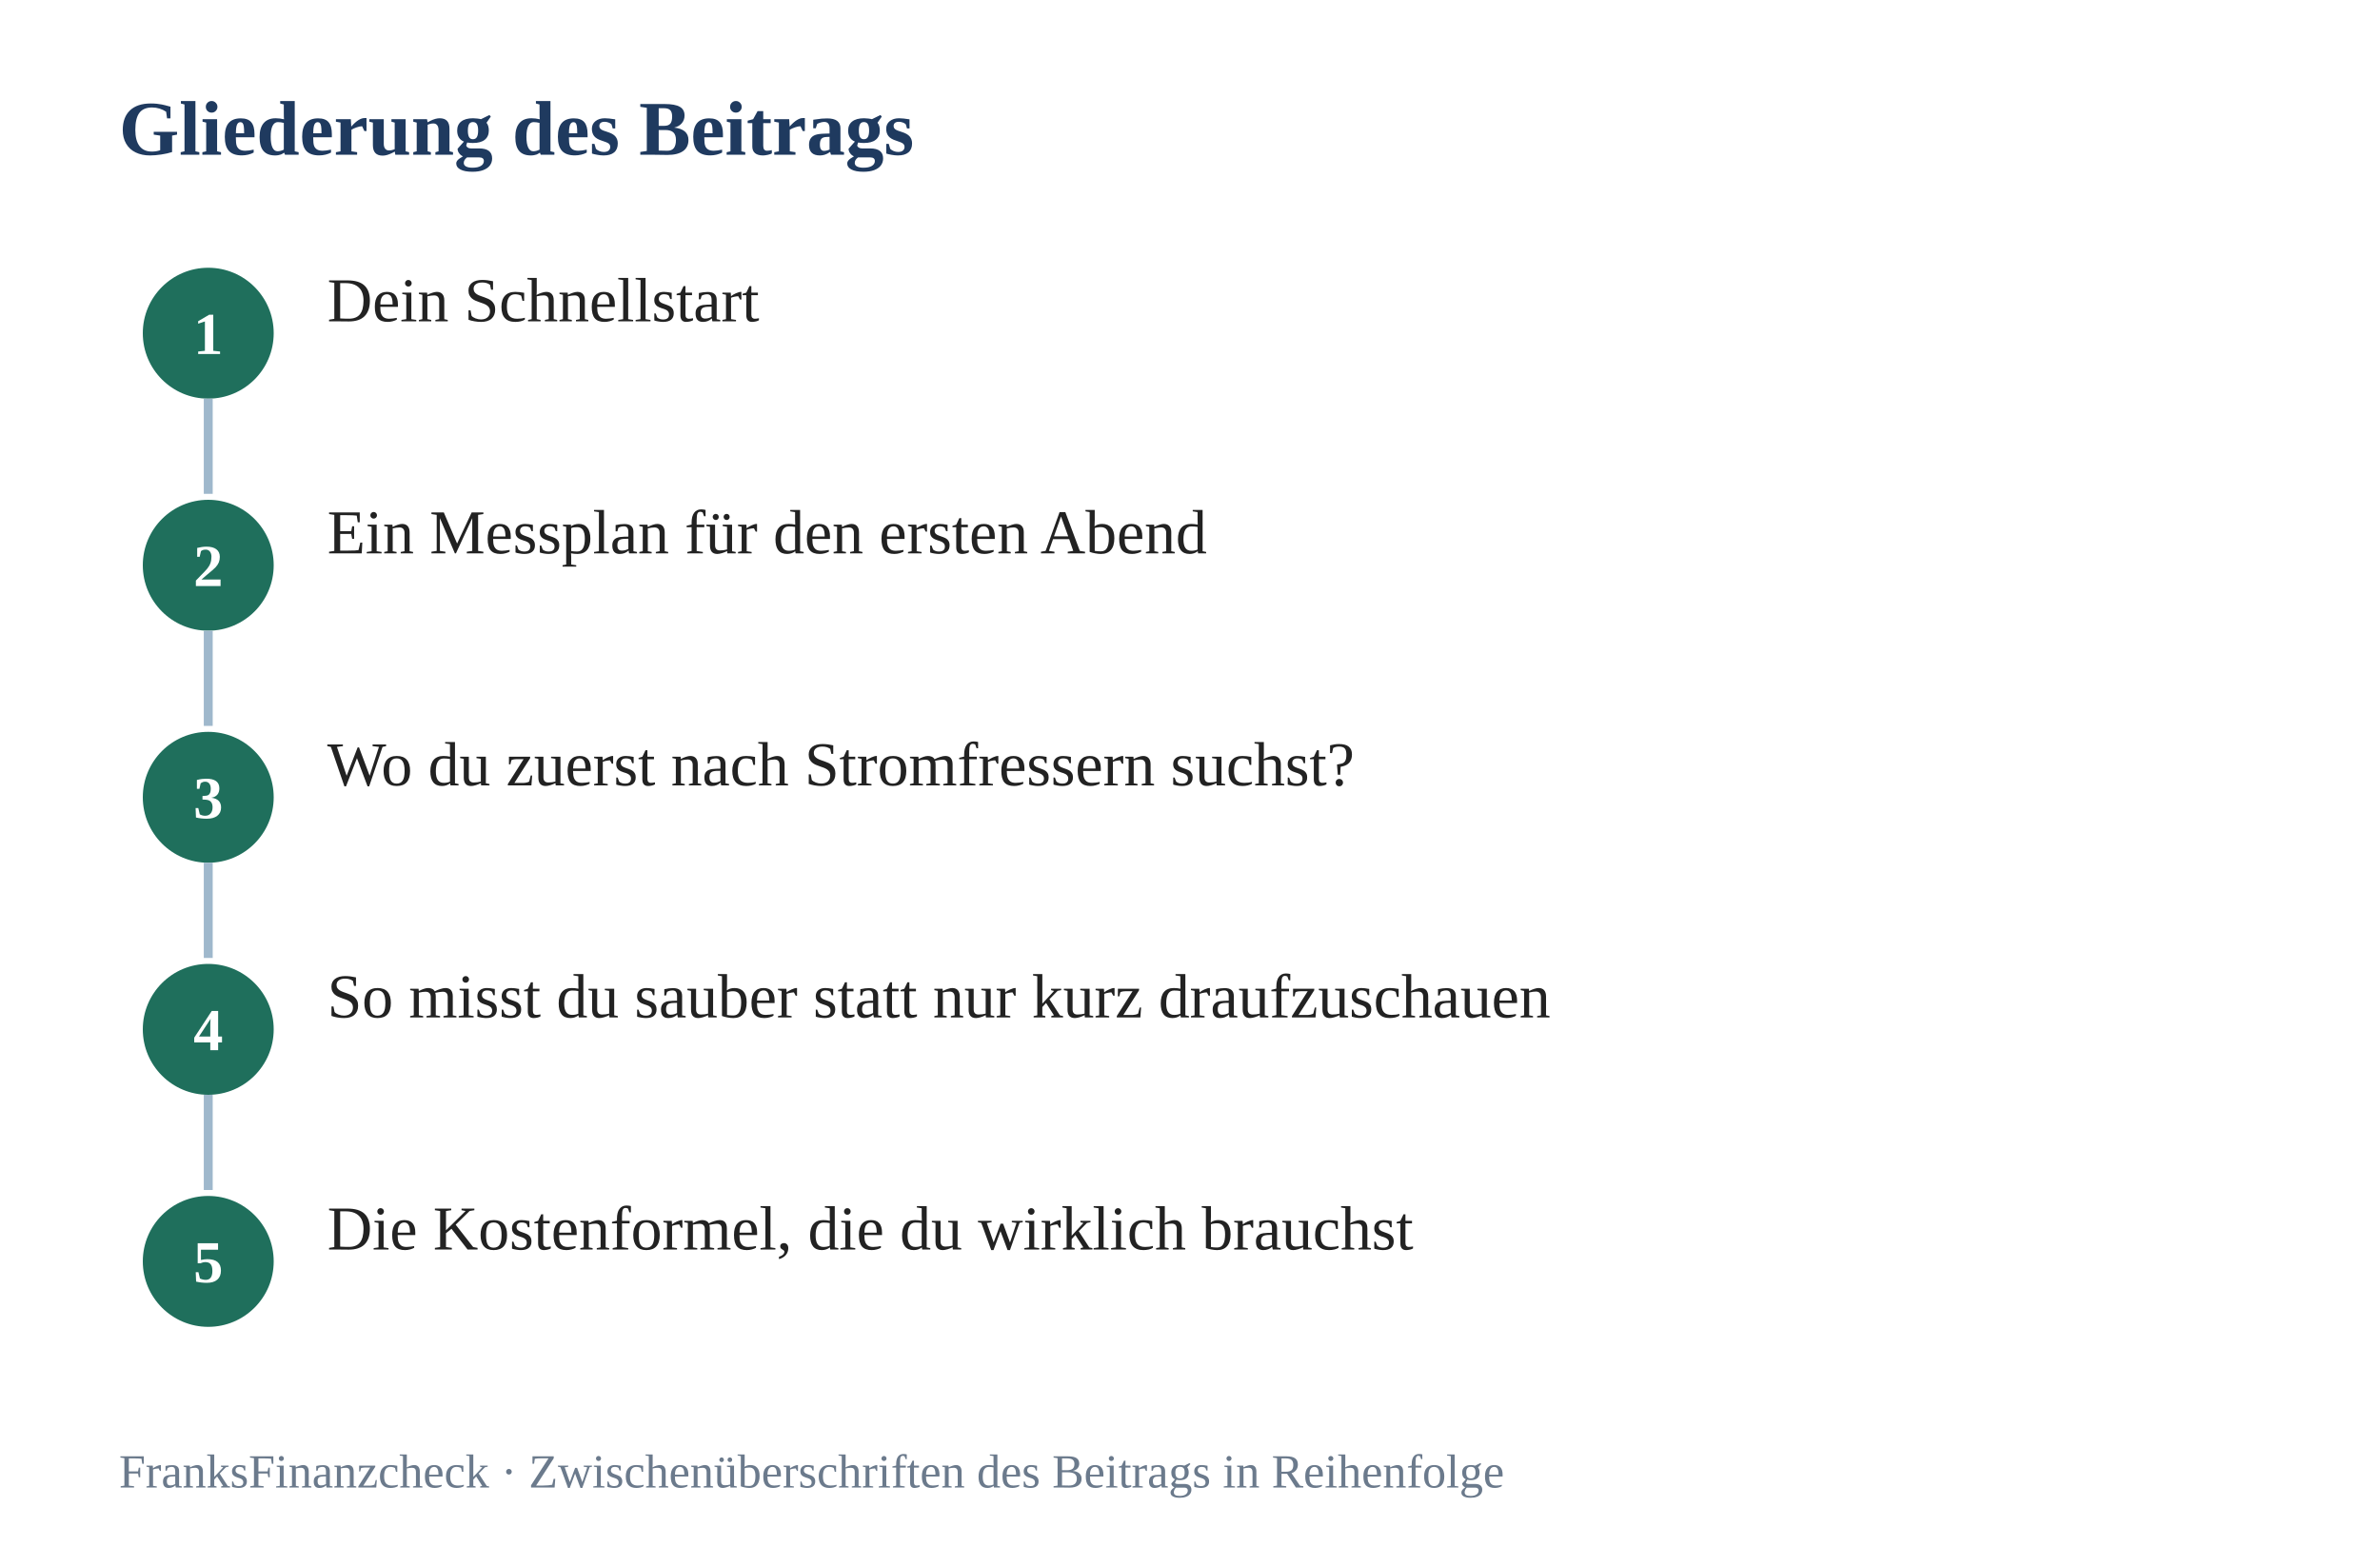
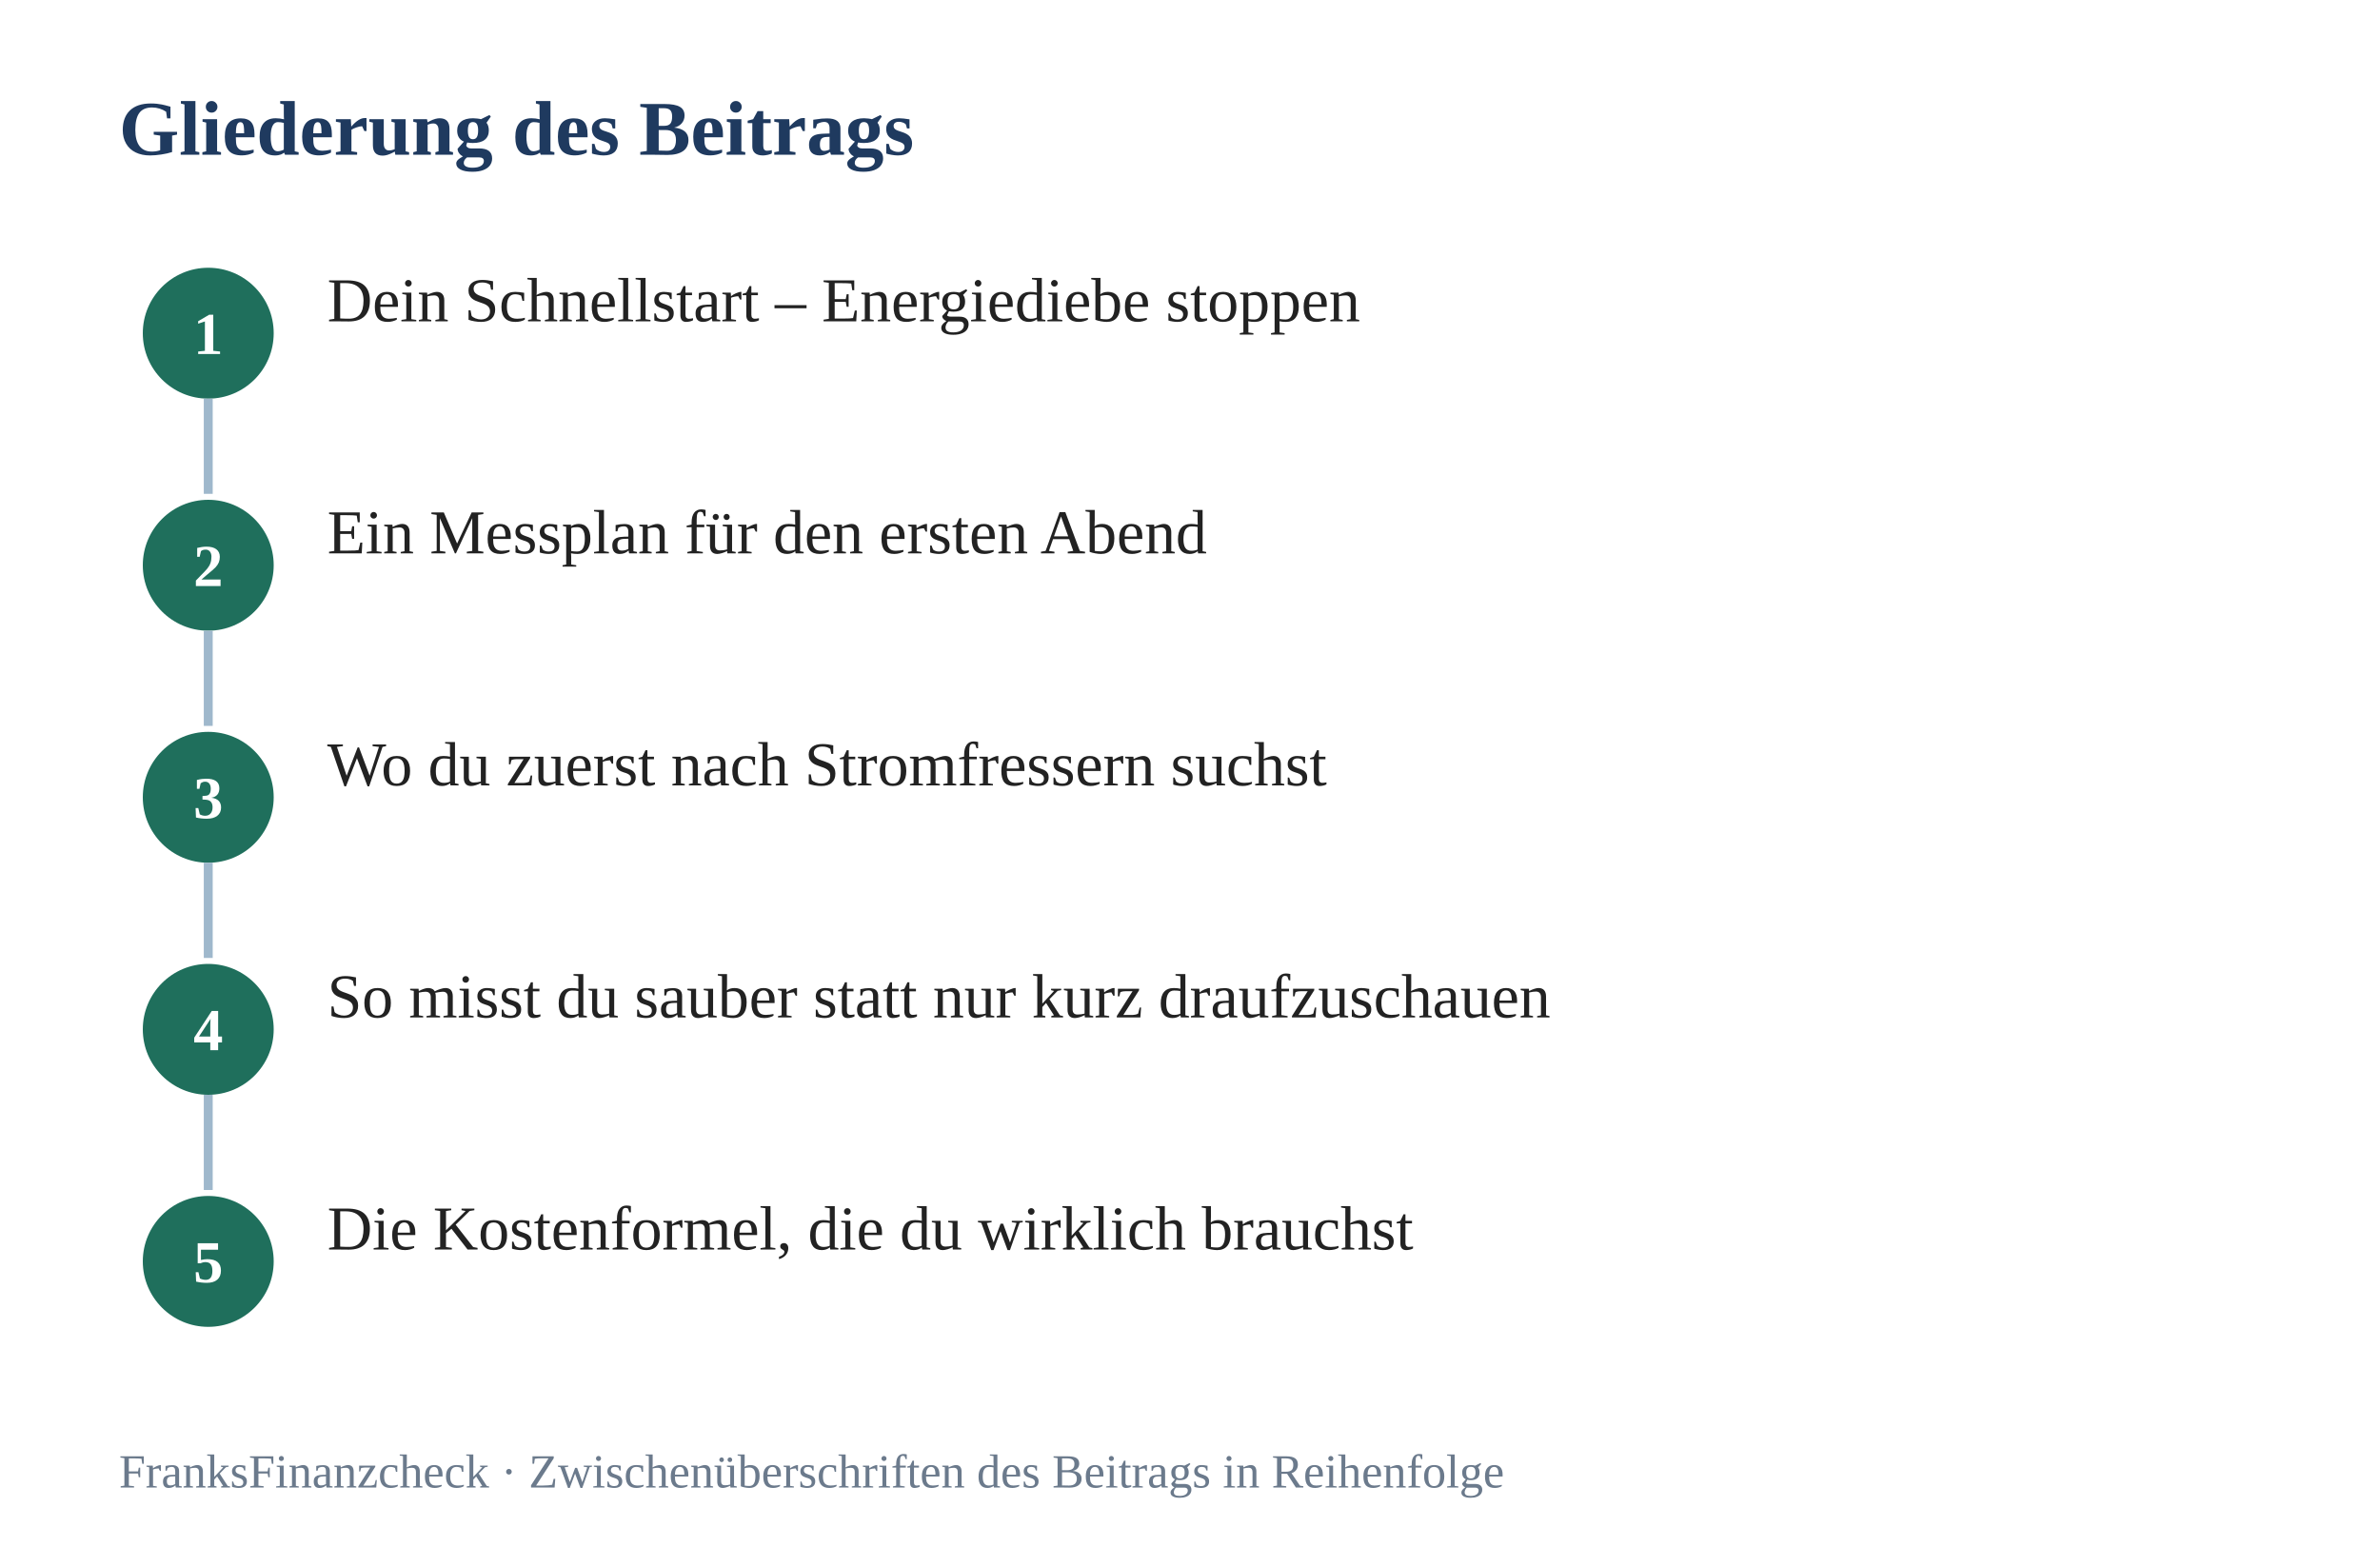
<svg xmlns="http://www.w3.org/2000/svg" width="800" height="520" viewBox="0 0 800 520" role="img" aria-label="Gliederung: Energiediebe stoppen: So kannst du Stromfresser finden">
  <rect width="100%" height="100%" fill="#ffffff" />
  <text x="40" y="52" font-size="26" font-weight="700" fill="#1f3a5f">Gliederung des Beitrags</text>
  <circle cx="70" cy="112" r="22" fill="#1f6f5c" />
  <text x="70" y="119" font-size="20" font-weight="700" fill="#fff" text-anchor="middle">1</text>
-   <text x="110" y="108" font-size="21" fill="#222">Dein Schnellstart</text>
+   <text x="110" y="108" font-size="21" fill="#222">Dein Schnellstart – Energiediebe stoppen</text>
  <line x1="70" y1="134" x2="70" y2="166" stroke="#9fb8cc" stroke-width="3" />
  <circle cx="70" cy="190" r="22" fill="#1f6f5c" />
  <text x="70" y="197" font-size="20" font-weight="700" fill="#fff" text-anchor="middle">2</text>
  <text x="110" y="186" font-size="21" fill="#222">Ein Messplan für den ersten Abend</text>
  <line x1="70" y1="212" x2="70" y2="244" stroke="#9fb8cc" stroke-width="3" />
  <circle cx="70" cy="268" r="22" fill="#1f6f5c" />
  <text x="70" y="275" font-size="20" font-weight="700" fill="#fff" text-anchor="middle">3</text>
-   <text x="110" y="264" font-size="21" fill="#222">Wo du zuerst nach Stromfressern suchst?</text>
+   <text x="110" y="264" font-size="21" fill="#222">Wo du zuerst nach Stromfressern suchst</text>
  <line x1="70" y1="290" x2="70" y2="322" stroke="#9fb8cc" stroke-width="3" />
  <circle cx="70" cy="346" r="22" fill="#1f6f5c" />
  <text x="70" y="353" font-size="20" font-weight="700" fill="#fff" text-anchor="middle">4</text>
  <text x="110" y="342" font-size="21" fill="#222">So misst du sauber statt nur kurz draufzuschauen</text>
  <line x1="70" y1="368" x2="70" y2="400" stroke="#9fb8cc" stroke-width="3" />
  <circle cx="70" cy="424" r="22" fill="#1f6f5c" />
  <text x="70" y="431" font-size="20" font-weight="700" fill="#fff" text-anchor="middle">5</text>
  <text x="110" y="420" font-size="21" fill="#222">Die Kostenformel, die du wirklich brauchst</text>
  <text x="40" y="500" font-size="16" fill="#6b7a8c">FranksFinanzcheck · Zwischenüberschriften des Beitrags in Reihenfolge</text>
</svg>
